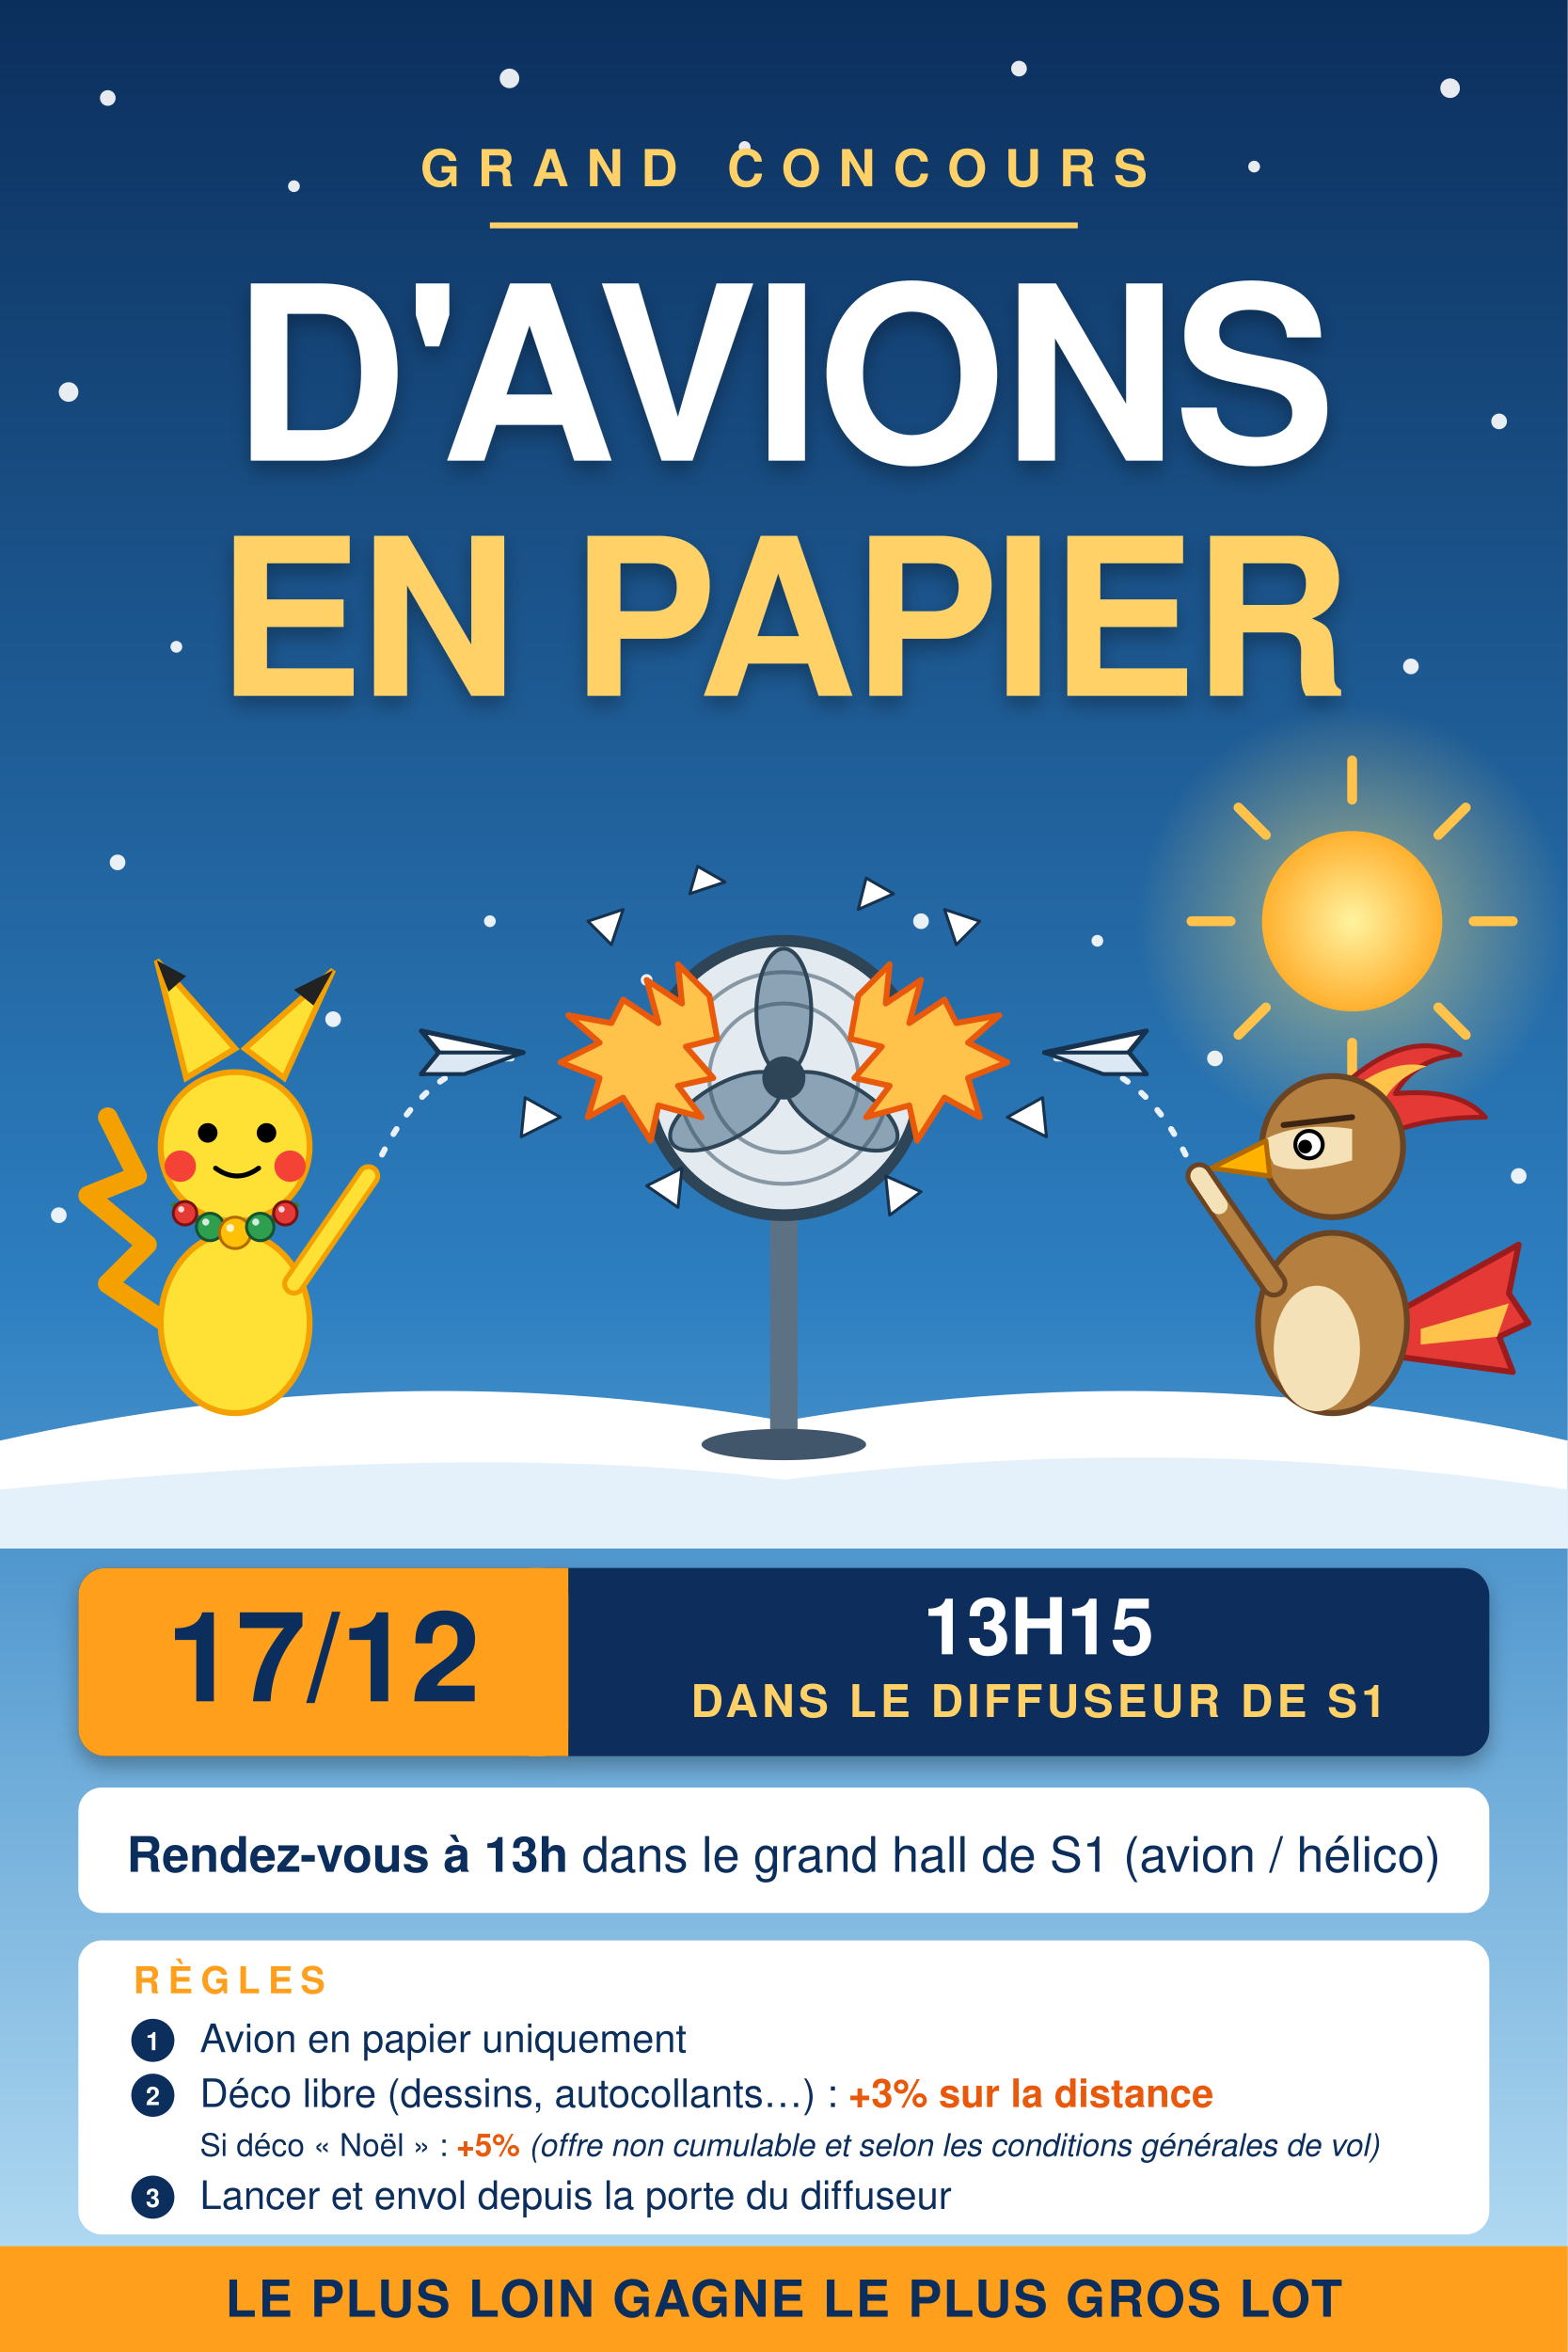
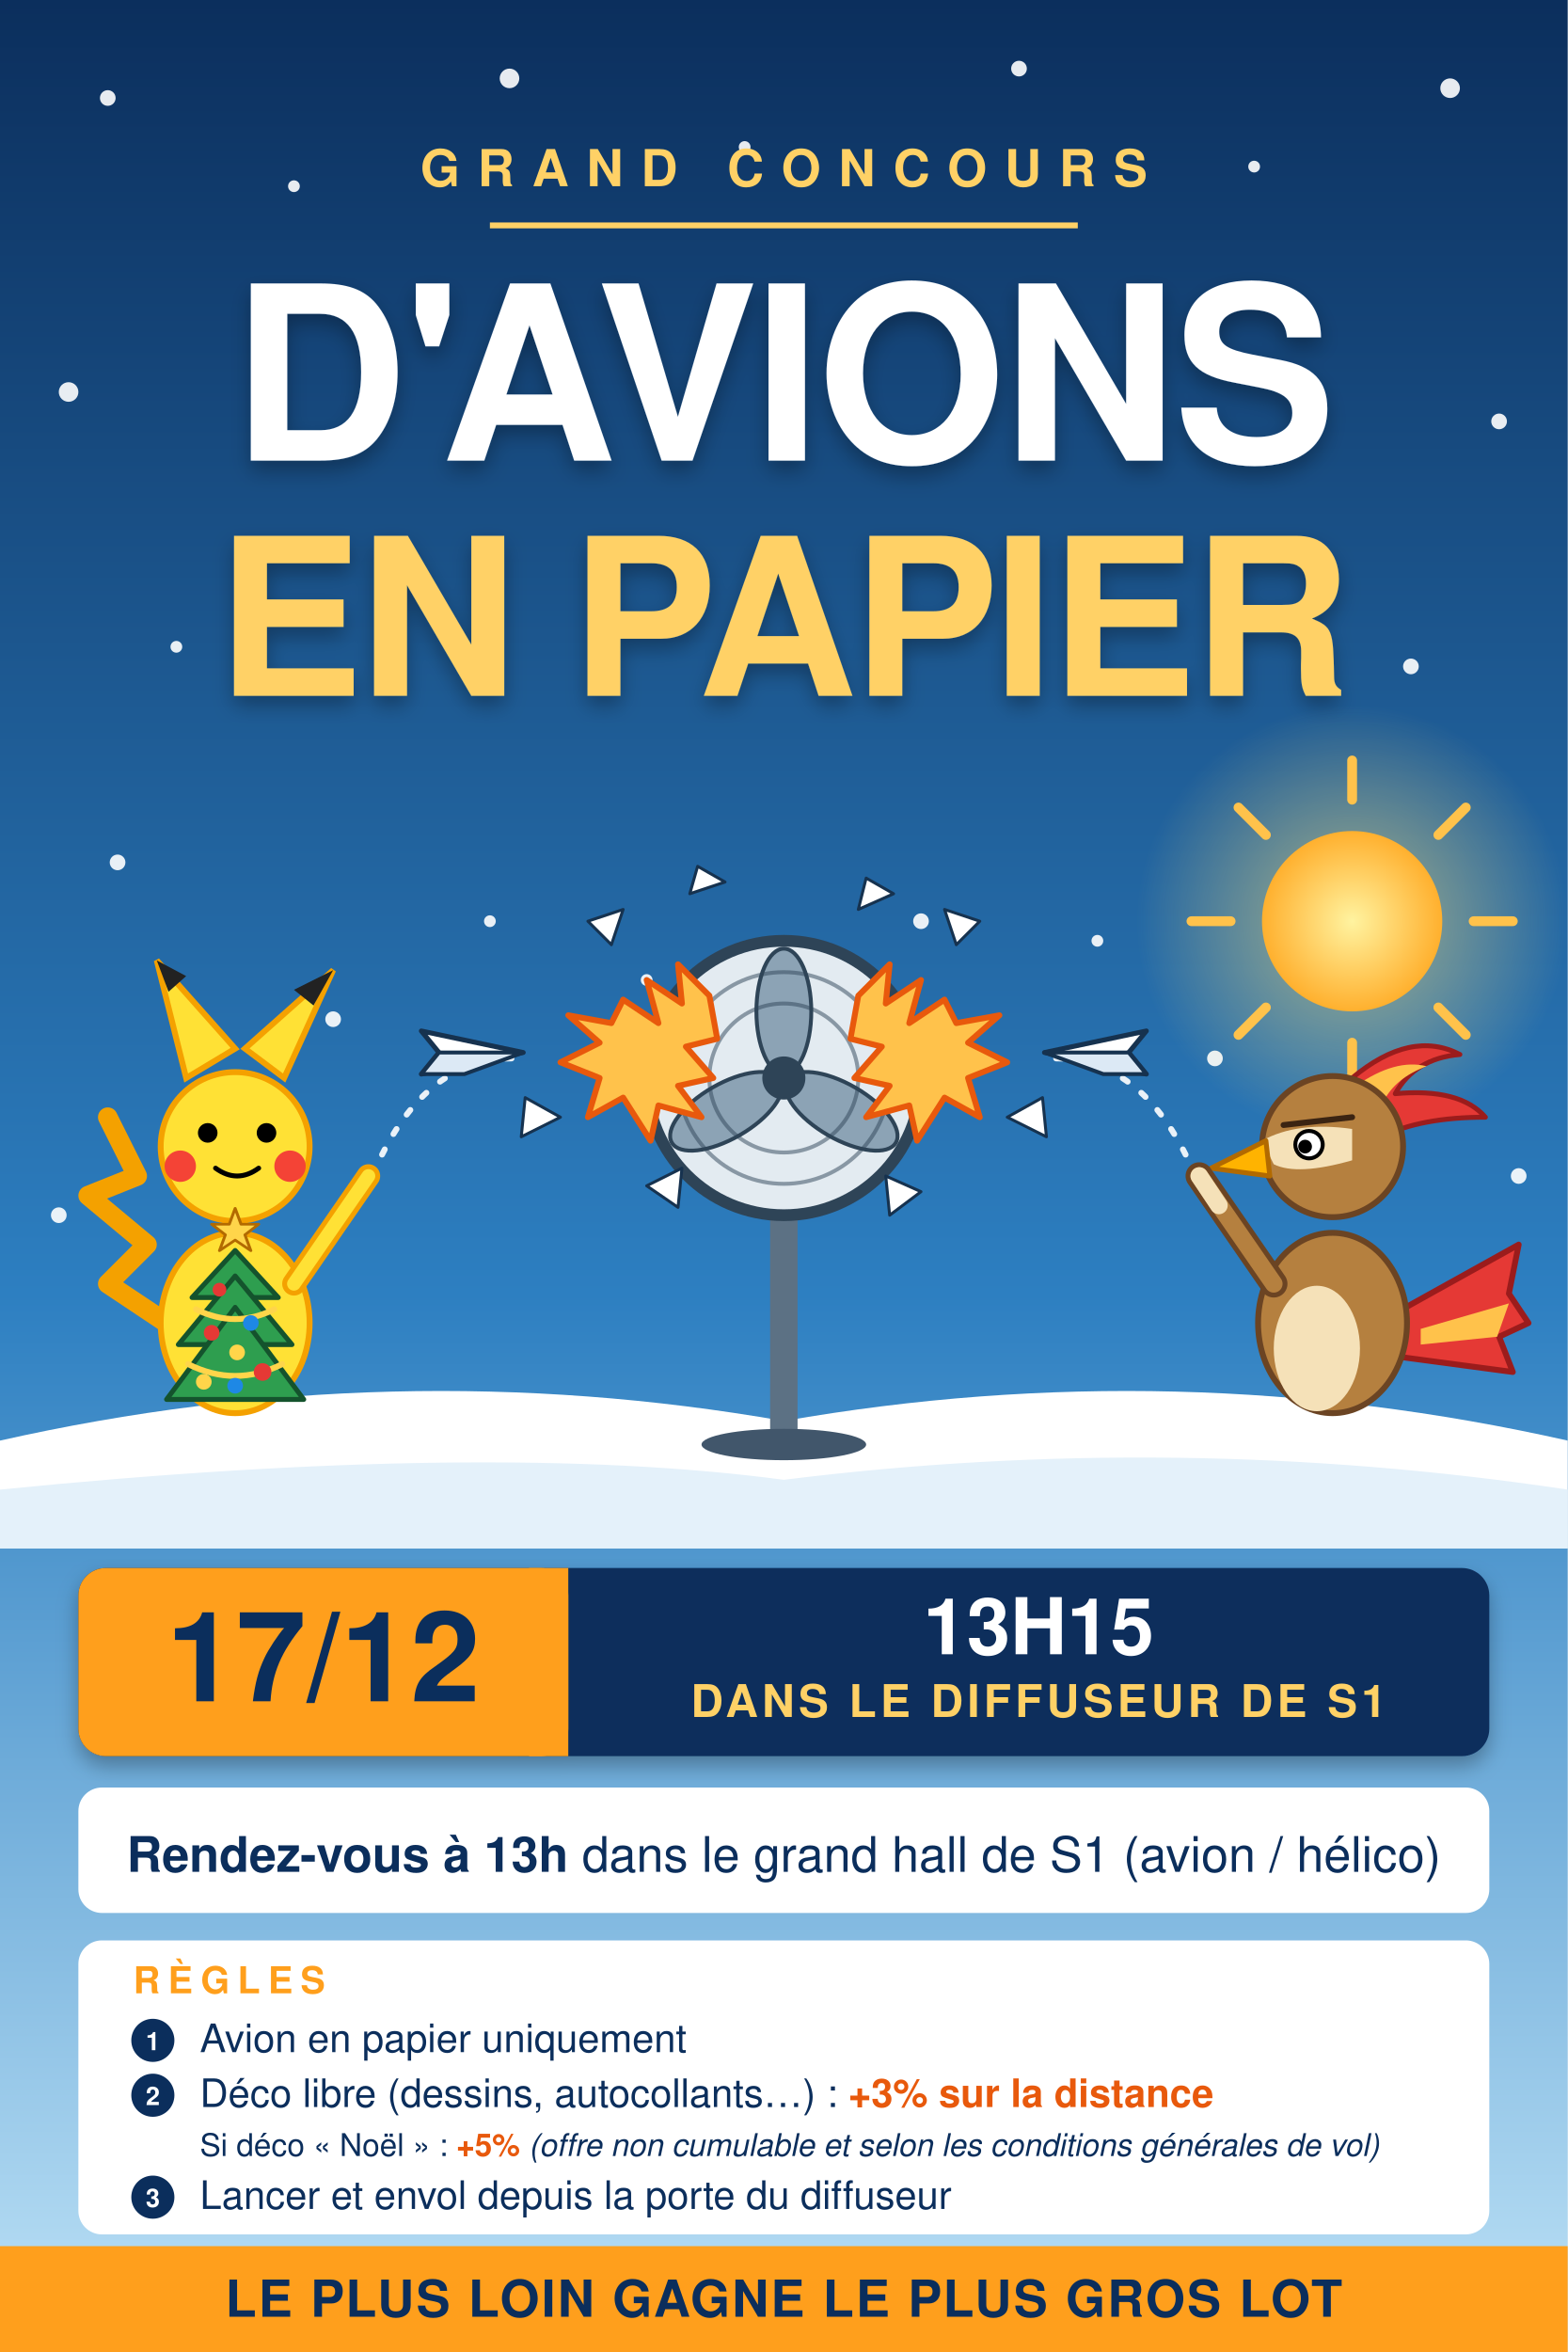
<svg xmlns="http://www.w3.org/2000/svg" viewBox="0 0 800 1200" font-family="Helvetica, Arial, sans-serif">
  <defs>
    <linearGradient id="bg" x1="0" y1="0" x2="0" y2="1">
      <stop offset="0%" stop-color="#0B2E5C" />
      <stop offset="55%" stop-color="#2D7FC1" />
      <stop offset="100%" stop-color="#BFE3F7" />
    </linearGradient>
    <radialGradient id="sun" cx="50%" cy="50%" r="50%">
      <stop offset="0%" stop-color="#FFF3A0" />
      <stop offset="100%" stop-color="#FFB02E" />
    </radialGradient>
    <radialGradient id="glow" cx="50%" cy="50%" r="50%">
      <stop offset="0%" stop-color="#FFE27A" stop-opacity="0.6" />
      <stop offset="100%" stop-color="#FFE27A" stop-opacity="0" />
    </radialGradient>
    <filter id="shadow" x="-10%" y="-10%" width="120%" height="130%">
      <feDropShadow dx="0" dy="5" stdDeviation="5" flood-color="#000" flood-opacity="0.3" />
    </filter>
    <g id="plane">
      <polygon points="0,0 52,11 0,22 9,11" fill="#fff" stroke="#16324F" stroke-width="2.5" stroke-linejoin="round" />
      <polygon points="9,11 52,11 22,22 0,22" fill="#DCE9F5" stroke="#16324F" stroke-width="2" stroke-linejoin="round" />
    </g>
  </defs>
  <rect width="800" height="1200" fill="url(#bg)" />
  <g fill="#fff" opacity="0.9">
    <circle cx="55" cy="50" r="4" />
    <circle cx="150" cy="95" r="3" />
    <circle cx="260" cy="40" r="5" />
    <circle cx="380" cy="75" r="3" />
    <circle cx="520" cy="35" r="4" />
    <circle cx="640" cy="85" r="3" />
    <circle cx="740" cy="45" r="5" />
    <circle cx="35" cy="200" r="5" />
    <circle cx="765" cy="215" r="4" />
    <circle cx="90" cy="330" r="3" />
    <circle cx="720" cy="340" r="4" />
    <circle cx="60" cy="440" r="4" />
    <circle cx="250" cy="470" r="3" />
    <circle cx="560" cy="480" r="3" />
    <circle cx="170" cy="520" r="4" />
    <circle cx="620" cy="540" r="4" />
    <circle cx="330" cy="500" r="3" />
    <circle cx="470" cy="470" r="4" />
    <circle cx="30" cy="620" r="4" />
    <circle cx="775" cy="600" r="4" />
  </g>
  <text x="400" y="95" font-size="26" font-weight="bold" text-anchor="middle" fill="#FFD166" letter-spacing="9">GRAND CONCOURS</text>
  <line x1="250" y1="115" x2="550" y2="115" stroke="#FFD166" stroke-width="3" />
  <g filter="url(#shadow)" font-weight="bold" text-anchor="middle" fill="#fff">
    <text x="400" y="235" font-size="124" letter-spacing="-2">D'AVIONS</text>
    <text x="400" y="355" font-size="112" letter-spacing="-2" fill="#FFD166">EN PAPIER</text>
  </g>
  <circle cx="690" cy="470" r="110" fill="url(#glow)" />
  <g transform="translate(690,470)">
    <g stroke="#FFC24B" stroke-width="5" stroke-linecap="round">
      <line x1="0" y1="-62" x2="0" y2="-82" />
      <line x1="0" y1="62" x2="0" y2="82" />
      <line x1="-62" y1="0" x2="-82" y2="0" />
      <line x1="62" y1="0" x2="82" y2="0" />
      <line x1="44" y1="44" x2="58" y2="58" />
      <line x1="-44" y1="-44" x2="-58" y2="-58" />
      <line x1="44" y1="-44" x2="58" y2="-58" />
      <line x1="-44" y1="44" x2="-58" y2="58" />
    </g>
    <circle r="46" fill="url(#sun)" />
  </g>
  <path d="M0 735 Q200 690 400 725 Q600 690 800 735 L800 790 L0 790Z" fill="#fff" />
  <path d="M0 760 Q250 735 400 755 Q600 730 800 760 L800 790 L0 790Z" fill="#E4F1FA" />
  <g transform="translate(0,130)">
    <rect x="393" y="490" width="14" height="115" fill="#5C7184" />
    <ellipse cx="400" cy="607" rx="42" ry="8" fill="#41566B" />
    <circle cx="400" cy="420" r="70" fill="#E3EBF1" stroke="#2E4457" stroke-width="6" />
    <g fill="#8CA3B5" stroke="#2E4457" stroke-width="2">
      <ellipse cx="400" cy="386" rx="14" ry="32" />
      <ellipse cx="400" cy="386" rx="14" ry="32" transform="rotate(120 400 420)" />
      <ellipse cx="400" cy="386" rx="14" ry="32" transform="rotate(240 400 420)" />
    </g>
    <circle cx="400" cy="420" r="11" fill="#2E4457" />
    <g fill="none" stroke="#2E4457" stroke-width="2" opacity="0.5">
      <circle cx="400" cy="420" r="54" />
      <circle cx="400" cy="420" r="38" />
    </g>
    <polygon fill="#FFC24B" stroke="#E8590C" stroke-width="3" stroke-linejoin="round" points="318,380 336,392 330,370 348,382 346,362 362,378 366,400 350,404 364,420 346,424 358,440 336,434 332,452 318,430 300,440 306,420 286,412 306,402 290,388 312,392" />
    <polygon fill="#FFC24B" stroke="#E8590C" stroke-width="3" stroke-linejoin="round" points="482,380 464,392 470,370 452,382 454,362 438,378 434,400 450,404 436,420 454,424 442,440 464,434 468,452 482,430 500,440 494,420 514,412 494,402 510,388 488,392" />
    <g fill="#fff" stroke="#16324F" stroke-width="1.5" stroke-linejoin="round">
      <polygon points="300,340 318,334 312,352" />
      <polygon points="268,430 286,440 266,450" />
      <polygon points="330,475 348,466 346,486" />
      <polygon points="500,340 482,334 488,352" />
      <polygon points="532,430 514,440 534,450" />
      <polygon points="470,478 452,470 454,490" />
      <polygon points="442,318 456,326 438,334" />
      <polygon points="356,312 370,320 352,326" />
    </g>
    <g fill="none" stroke="#fff" stroke-width="3" stroke-dasharray="3 9" stroke-linecap="round" opacity="0.9">
      <path d="M190 470 Q215 410 262 410" />
      <path d="M610 470 Q585 410 538 410" />
    </g>
    <use href="#plane" transform="translate(215,396)" />
    <use href="#plane" transform="translate(585,396) scale(-1,1)" />
    <polyline points="85,545 55,525 75,505 45,480 70,470 55,440" fill="none" stroke="#F4A100" stroke-width="10" stroke-linejoin="round" stroke-linecap="round" />
    <ellipse cx="120" cy="545" rx="38" ry="46" fill="#FFE135" stroke="#F4A100" stroke-width="3" />
    <polygon points="95,420 80,360 120,405" fill="#FFE135" stroke="#F4A100" stroke-width="3" />
    <polygon points="80,360 86,376 95,368" fill="#222" />
    <polygon points="145,420 170,365 125,405" fill="#FFE135" stroke="#F4A100" stroke-width="3" />
    <polygon points="170,365 160,383 150,375" fill="#222" />
    <circle cx="120" cy="455" r="38" fill="#FFE135" stroke="#F4A100" stroke-width="3" />
    <circle cx="106" cy="448" r="5" fill="#000" />
    <circle cx="136" cy="448" r="5" fill="#000" />
    <circle cx="92" cy="465" r="8" fill="#F44336" />
    <circle cx="148" cy="465" r="8" fill="#F44336" />
    <path d="M110 466 Q121 474 132 466" fill="none" stroke="#000" stroke-width="2.5" stroke-linecap="round" />
-     <path d="M88 484 Q120 512 152 484" fill="none" stroke="#2E7D32" stroke-width="3" />
-     <g stroke="#7A1010" stroke-width="1.5">
-       <circle cx="94.4" cy="489" r="6" fill="#E53935" />
-       <circle cx="107.2" cy="496" r="7" fill="#2E9E4F" stroke="#14532D" />
-       <circle cx="120" cy="499" r="8" fill="#FFC107" stroke="#B26A00" />
-       <circle cx="132.8" cy="496" r="7" fill="#2E9E4F" stroke="#14532D" />
-       <circle cx="145.6" cy="489" r="6" fill="#E53935" />
+     <g stroke="#14532D" stroke-width="2.5" stroke-linejoin="round" fill="#2E9E4F">
+       <polygon points="120,508 98,532 142,532" />
+       <polygon points="120,521 91,556 149,556" />
+       <polygon points="120,537 85,584 155,584" />
    </g>
-     <g fill="#fff" opacity="0.8">
-       <circle cx="92.5" cy="487" r="1.6" />
-       <circle cx="105" cy="493.5" r="1.8" />
-       <circle cx="117.5" cy="496.5" r="2" />
-       <circle cx="130.5" cy="493.5" r="1.8" />
-       <circle cx="143.7" cy="487" r="1.6" />
-     </g>
+     <path d="M100 538 Q120 548 140 538 M96 566 Q120 578 144 566" fill="none" stroke="#FFD54A" stroke-width="3" stroke-linecap="round" />
+     <circle cx="112" cy="528" r="3.5" fill="#E53935" />
+     <circle cx="128" cy="545" r="4" fill="#1E88E5" />
+     <circle cx="108" cy="550" r="4" fill="#E53935" />
+     <circle cx="134" cy="570" r="4.5" fill="#E53935" />
+     <circle cx="104" cy="575" r="4" fill="#FFD54A" />
+     <circle cx="120" cy="577" r="4" fill="#1E88E5" />
+     <circle cx="121" cy="560" r="4" fill="#FFD54A" />
+     <polygon points="120,490 123,499 132,499 125,505 128,514 120,508 112,514 115,505 108,499 117,499" fill="#FFD54A" stroke="#B26A00" stroke-width="1.5" stroke-linejoin="round" transform="translate(0,5) scale(1,0.9) translate(0,45)" />
    <line x1="150" y1="525" x2="188" y2="470" stroke="#F4A100" stroke-width="12" stroke-linecap="round" />
    <line x1="150" y1="525" x2="188" y2="470" stroke="#FFE135" stroke-width="7" stroke-linecap="round" />
    <polygon points="712,540 775,505 770,530 780,545 765,552 772,570 712,562" fill="#E53935" stroke="#9B1C1C" stroke-width="3" stroke-linejoin="round" />
    <polygon points="725,548 770,535 764,552 725,556" fill="#FFC24B" />
    <ellipse cx="680" cy="545" rx="38" ry="46" fill="#B5803F" stroke="#6B4423" stroke-width="3" />
    <ellipse cx="672" cy="558" rx="22" ry="32" fill="#F5E1B8" />
    <path d="M690 420 Q720 395 745 408 Q722 410 712 428 Q745 425 758 440 Q725 440 705 450Z" fill="#E53935" stroke="#9B1C1C" stroke-width="2.5" stroke-linejoin="round" />
    <path d="M692 424 Q712 410 728 414 Q712 420 706 432Z" fill="#FFC24B" />
    <circle cx="680" cy="455" r="36" fill="#B5803F" stroke="#6B4423" stroke-width="3" />
    <path d="M644 452 Q662 442 690 446 L690 462 Q662 470 650 464Z" fill="#F5E1B8" />
    <polygon points="646,452 618,466 648,470" fill="#FFB300" stroke="#B26A00" stroke-width="2.5" stroke-linejoin="round" />
    <circle cx="668" cy="454" r="7" fill="#fff" stroke="#000" stroke-width="2" />
    <circle cx="666" cy="455" r="3.5" fill="#000" />
    <path d="M655 444 L690 440" stroke="#3B2412" stroke-width="3" stroke-linecap="round" />
    <line x1="650" y1="525" x2="612" y2="470" stroke="#6B4423" stroke-width="14" stroke-linecap="round" />
    <line x1="650" y1="525" x2="612" y2="470" stroke="#B5803F" stroke-width="9" stroke-linecap="round" />
    <line x1="622" y1="485" x2="612" y2="470" stroke="#F5E1B8" stroke-width="9" stroke-linecap="round" />
  </g>
  <g filter="url(#shadow)">
    <rect x="40" y="800" width="720" height="96" rx="14" fill="#0B2E5C" />
    <rect x="40" y="800" width="250" height="96" rx="14" fill="#FF9F1C" />
    <rect x="270" y="800" width="20" height="96" fill="#FF9F1C" />
  </g>
  <text x="165" y="868" font-size="64" font-weight="bold" text-anchor="middle" fill="#0B2E5C">17/12</text>
  <text x="530" y="844" font-size="40" font-weight="bold" text-anchor="middle" fill="#fff">13H15</text>
  <text x="530" y="876" font-size="23" font-weight="bold" text-anchor="middle" fill="#FFD166" letter-spacing="2">DANS LE DIFFUSEUR DE S1</text>
  <rect x="40" y="912" width="720" height="64" rx="12" fill="#fff" />
  <text x="400" y="955" font-size="25" text-anchor="middle" fill="#0B2E5C">
    <tspan font-weight="bold">Rendez-vous à 13h</tspan> dans le grand hall de S1 (avion / hélico)</text>
  <rect x="40" y="990" width="720" height="150" rx="12" fill="#fff" />
  <text x="68" y="1017" font-size="19" font-weight="bold" fill="#FF9F1C" letter-spacing="4">RÈGLES</text>
  <g fill="#0B2E5C">
    <circle cx="78" cy="1041" r="11" />
    <circle cx="78" cy="1069" r="11" />
    <circle cx="78" cy="1121" r="11" />
  </g>
  <g font-size="13" font-weight="bold" fill="#fff" text-anchor="middle">
    <text x="78" y="1046">1</text>
    <text x="78" y="1074">2</text>
    <text x="78" y="1126">3</text>
  </g>
  <g font-size="20" fill="#0B2E5C">
    <text x="102" y="1047">Avion en papier uniquement</text>
    <text x="102" y="1075">Déco libre (dessins, autocollants…) : <tspan font-weight="bold" fill="#E8590C">+3% sur la distance</tspan>
    </text>
    <text x="102" y="1127">Lancer et envol depuis la porte du diffuseur</text>
  </g>
  <text x="102" y="1100" font-size="16" fill="#0B2E5C">Si déco « Noël » : <tspan font-weight="bold" fill="#E8590C">+5%</tspan>
    <tspan font-style="italic">(offre non cumulable et selon les conditions générales de vol)</tspan>
  </text>
  <rect x="0" y="1146" width="800" height="54" fill="#FF9F1C" />
  <text x="400" y="1182" font-size="26" font-weight="bold" text-anchor="middle" fill="#0B2E5C" letter-spacing="1">LE PLUS LOIN GAGNE LE PLUS GROS LOT</text>
</svg>
